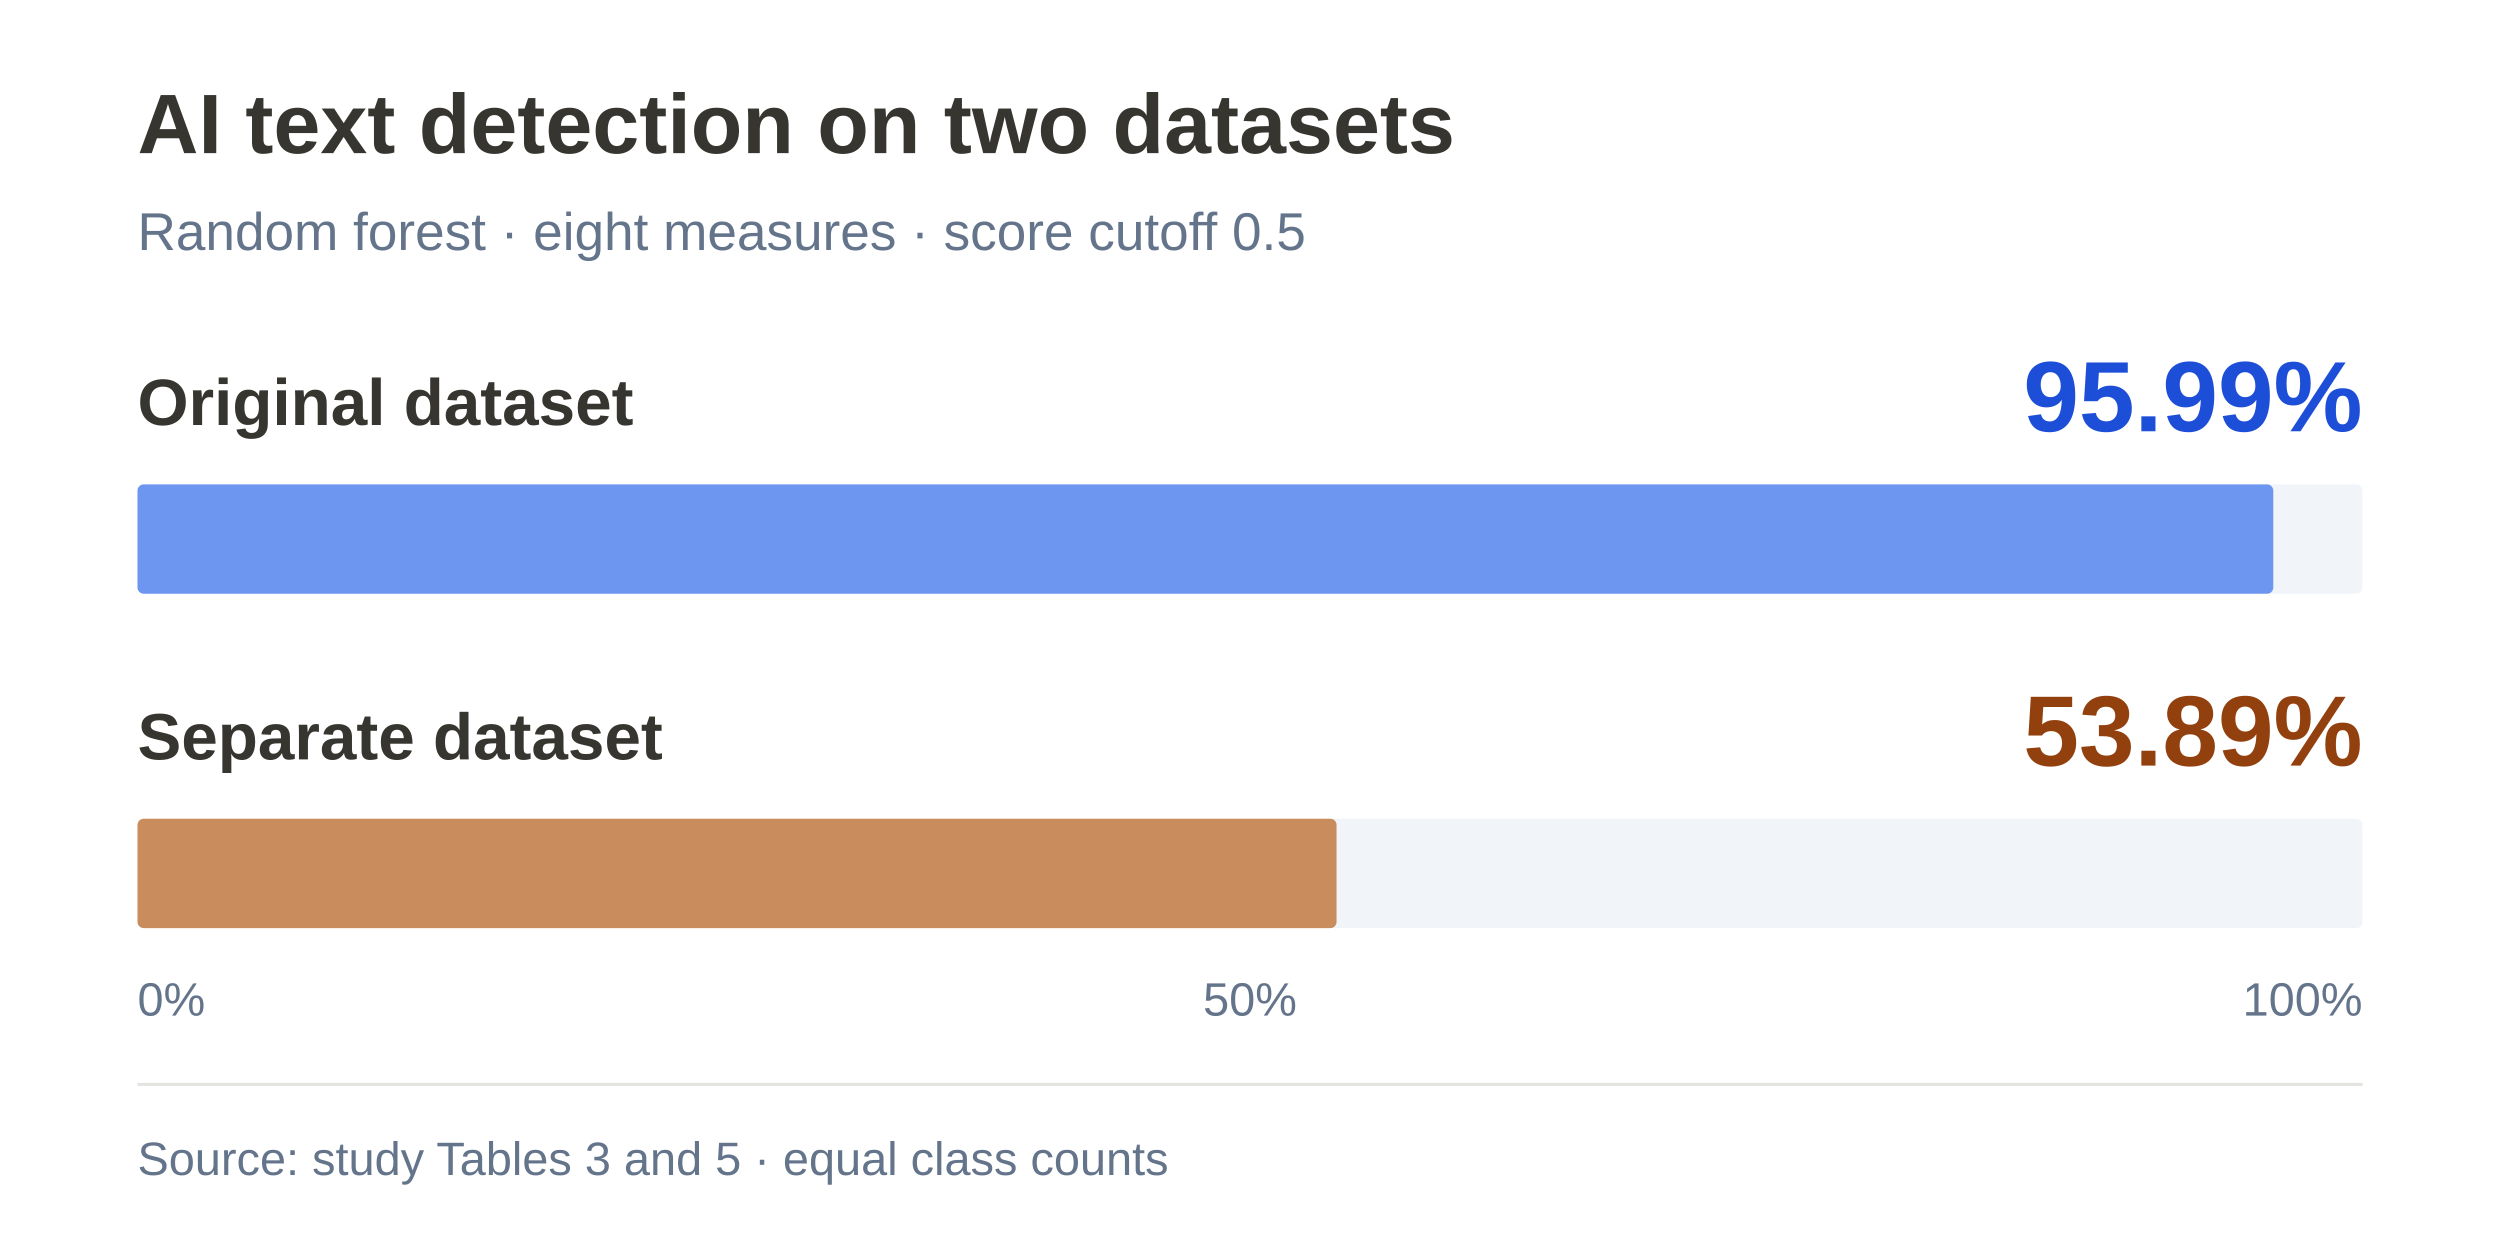
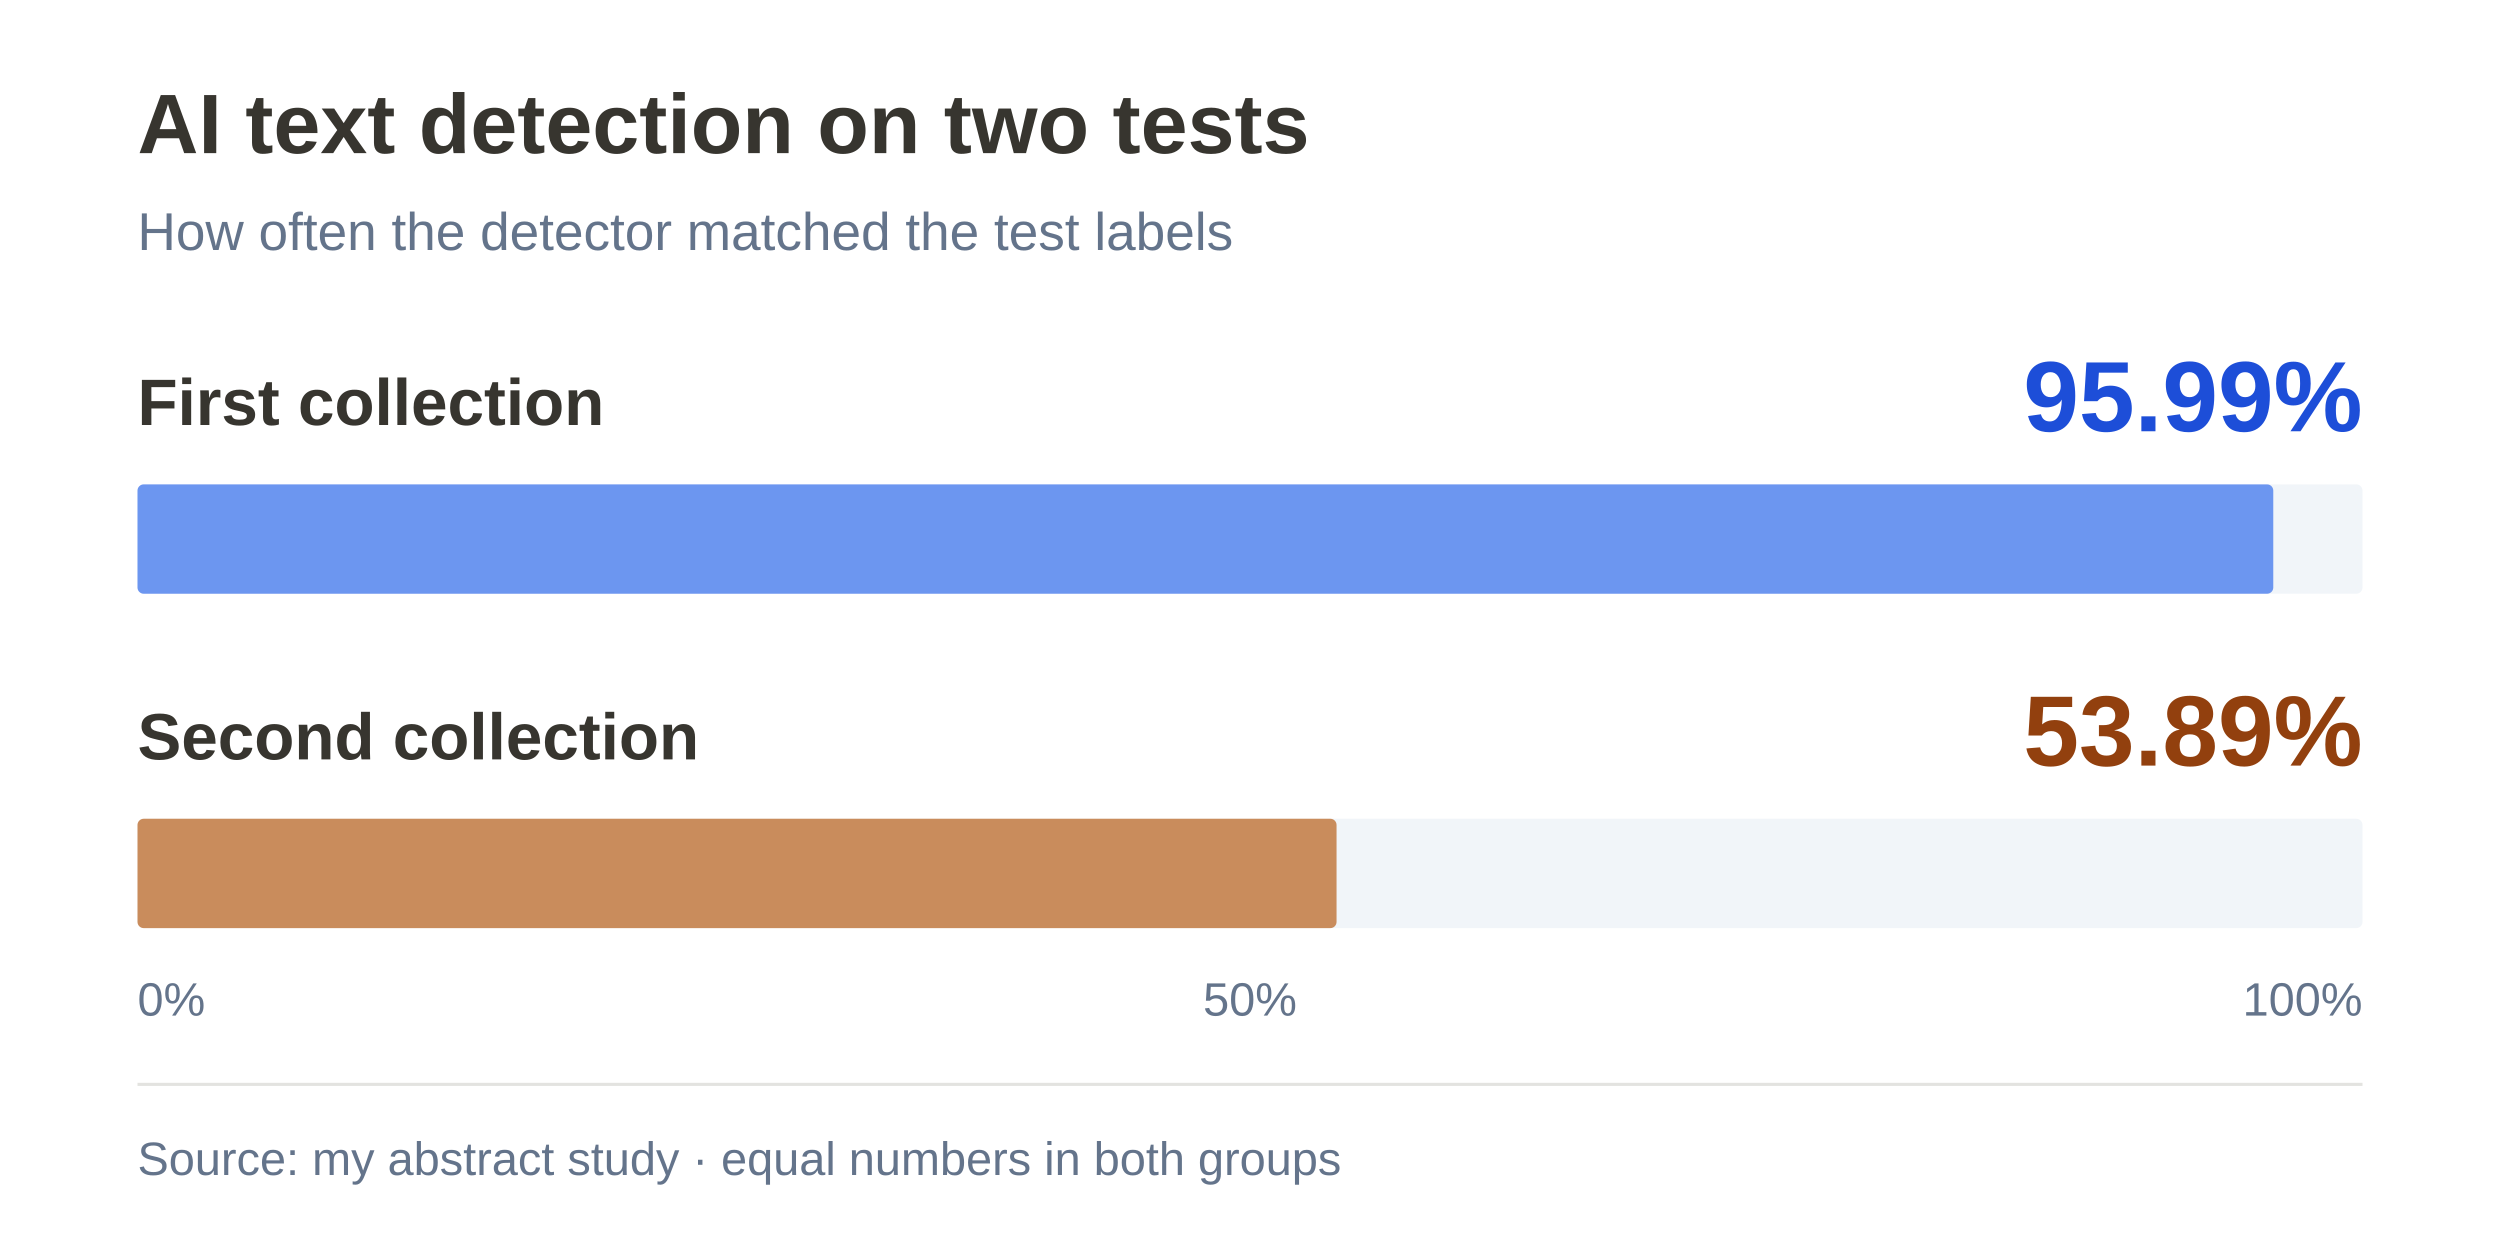
<svg xmlns="http://www.w3.org/2000/svg" width="800" height="400" viewBox="0 0 800 400" role="img" aria-labelledby="title desc">
  <rect width="800" height="400" fill="#ffffff" />
  <g font-family="Arial, Helvetica, sans-serif" fill="#37352f">
-     <text x="44" y="49" font-size="27" font-weight="700">AI text detection on two datasets</text>
-     <text x="44" y="80" font-size="17" fill="#64748b">Random forest · eight measures · score cutoff 0.5</text>
-     <text x="44" y="136" font-size="21" font-weight="700">Original dataset</text>
+     <text x="44" y="49" font-size="27" font-weight="700">AI text detection on two tests</text>
+     <text x="44" y="80" font-size="17" fill="#64748b">How often the detector matched the test labels</text>
+     <text x="44" y="136" font-size="21" font-weight="700">First collection</text>
    <text x="756" y="138" font-size="32" text-anchor="end" fill="#1d4ed8" font-weight="700">95.99%</text>
    <rect x="44" y="155" width="712" height="35" rx="2" fill="#f1f5f9" />
    <rect x="44" y="155" width="683.449" height="35" rx="2" fill="#2563eb" fill-opacity="0.65" />
-     <text x="44" y="243" font-size="21" font-weight="700">Separate dataset</text>
+     <text x="44" y="243" font-size="21" font-weight="700">Second collection</text>
    <text x="756" y="245" font-size="32" text-anchor="end" fill="#92400e" font-weight="700">53.89%</text>
    <rect x="44" y="262" width="712" height="35" rx="2" fill="#f1f5f9" />
    <rect x="44" y="262" width="383.697" height="35" rx="2" fill="#b45309" fill-opacity="0.65" />
    <g font-size="15" fill="#64748b">
      <text x="44" y="325">0%</text>
      <text x="400" y="325" text-anchor="middle">50%</text>
      <text x="756" y="325" text-anchor="end">100%</text>
    </g>
    <line x1="44" y1="347" x2="756" y2="347" stroke="#e3e3e0" />
-     <text x="44" y="376" font-size="15" fill="#64748b">Source: study Tables 3 and 5 · equal class counts</text>
+     <text x="44" y="376" font-size="15" fill="#64748b">Source: my abstract study · equal numbers in both groups</text>
  </g>
</svg>
